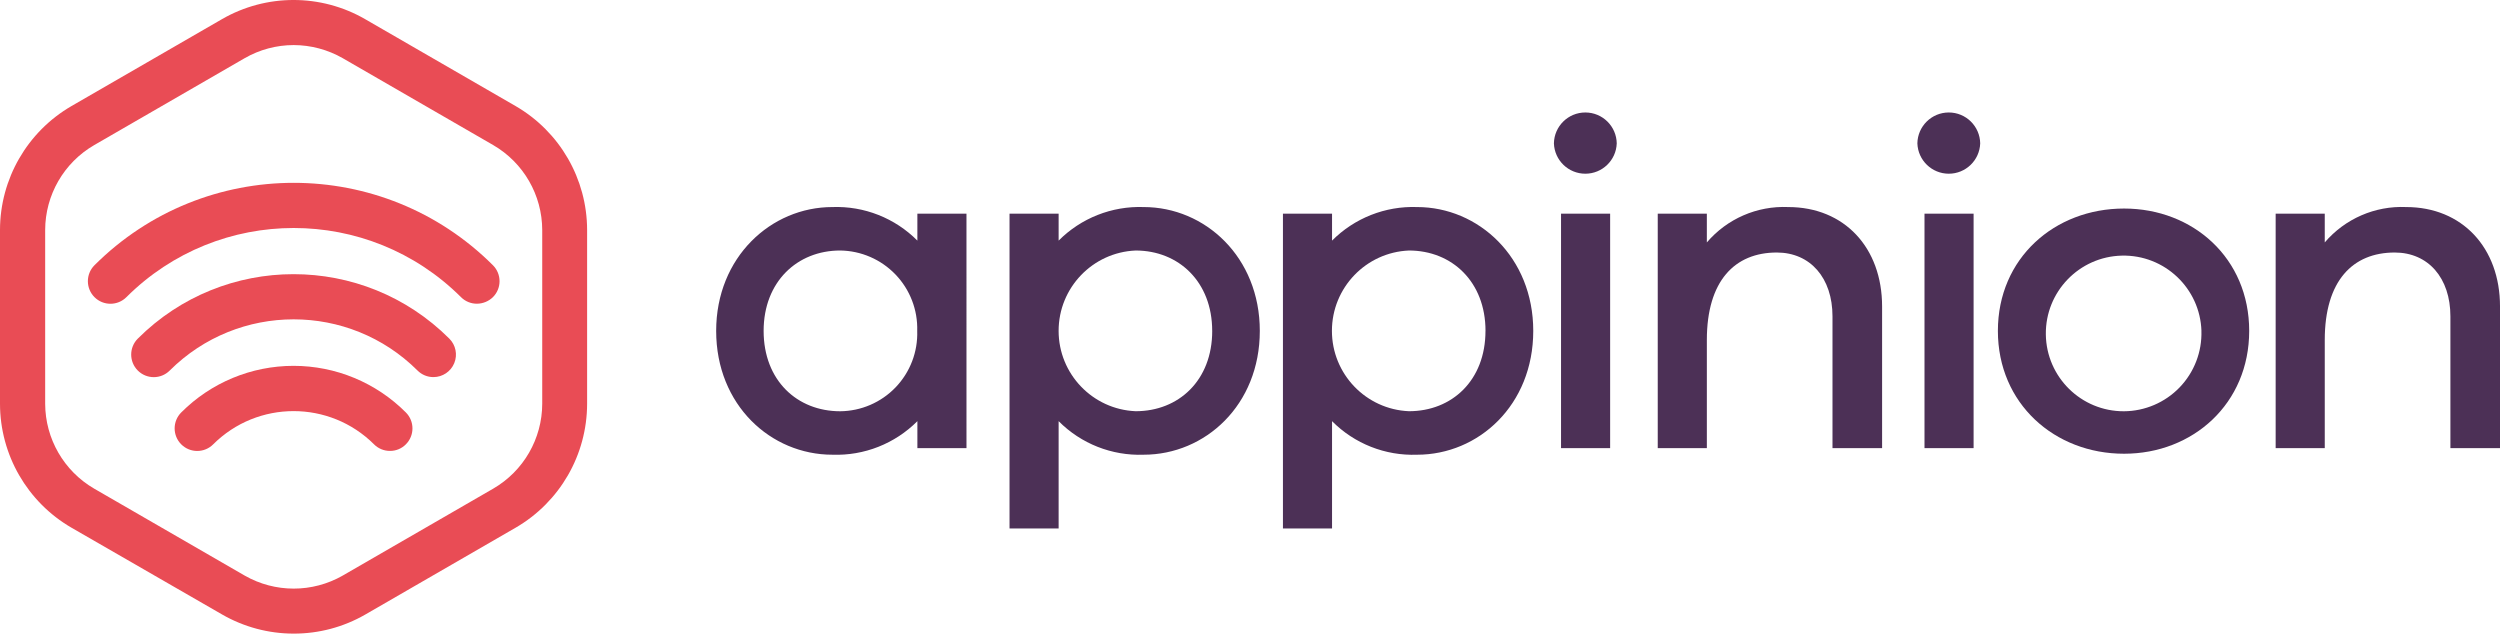
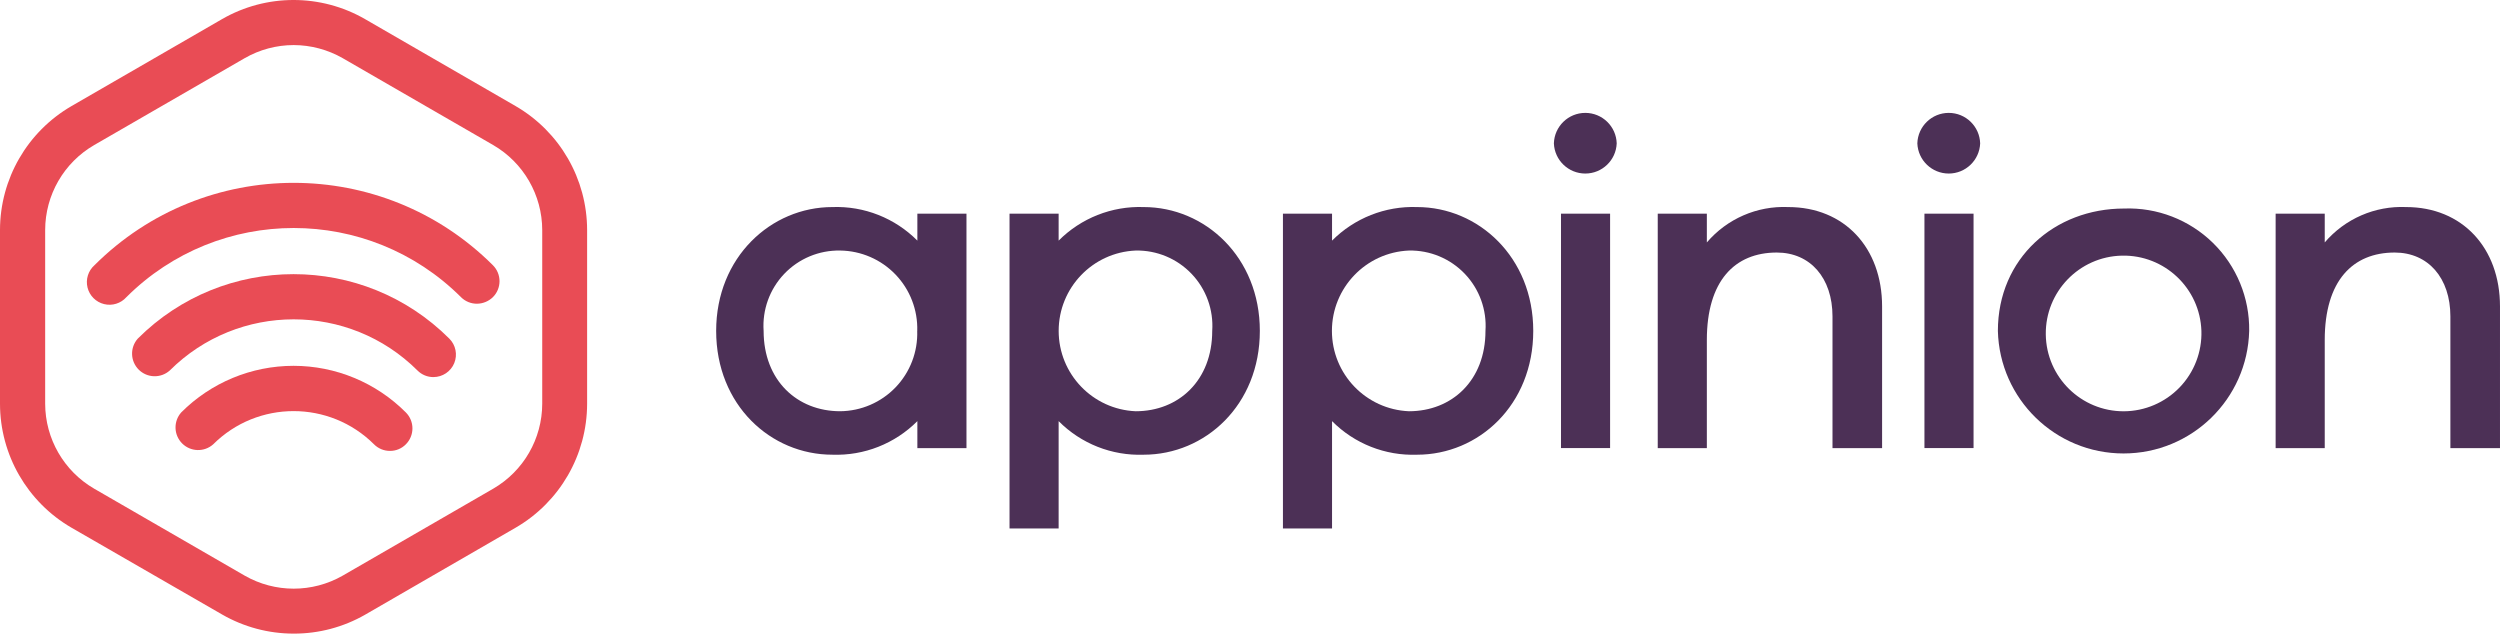
- <svg xmlns="http://www.w3.org/2000/svg" width="314.147" height="79.618" viewBox="0 0 314.147 79.618">
+ <svg xmlns="http://www.w3.org/2000/svg" width="187.905" height="47.623" viewBox="0 0 187.905 47.623">
  <defs>
    <style>.a{fill:#4c3056;}.b{fill:#e94c55;}</style>
  </defs>
  <g transform="translate(-139 -30)">
-     <g transform="translate(228.993 44.155)">
-       <path class="a" d="M31.464,86.4h-6.17V83.014a14.352,14.352,0,0,1-10.678,4.217C6.887,87.231.01,81,.01,71.671c0-9.266,6.9-15.561,14.605-15.561a14.319,14.319,0,0,1,10.678,4.217V56.941h6.17Zm-6.191-14.73a9.81,9.81,0,0,0-9.681-10.1c-5.4,0-9.619,3.927-9.619,10.1,0,6.233,4.217,10.1,9.619,10.1A9.771,9.771,0,0,0,25.273,71.671Z" transform="translate(-0.01 -44.247)" />
-       <path class="a" d="M49.4,71.671C49.4,81,42.527,87.231,34.8,87.231A14.319,14.319,0,0,1,24.12,83.014V96.5H17.95V56.941h6.17v3.386A14.352,14.352,0,0,1,34.8,56.11C42.527,56.11,49.4,62.4,49.4,71.671Zm-5.983,0c0-6.17-4.217-10.1-9.619-10.1a10.106,10.106,0,0,0,0,20.194C39.2,81.767,43.42,77.9,43.42,71.671Z" transform="translate(18.913 -44.247)" />
-       <path class="a" d="M66.124,71.671c0,9.328-6.877,15.561-14.605,15.561A14.319,14.319,0,0,1,40.84,83.014V96.5H34.67V56.941h6.17v3.386A14.352,14.352,0,0,1,51.519,56.11C59.226,56.11,66.124,62.4,66.124,71.671Zm-6,0c0-6.17-4.217-10.1-9.619-10.1a10.106,10.106,0,0,0,0,20.194C55.9,81.767,60.12,77.9,60.12,71.671Z" transform="translate(36.55 -44.247)" />
-       <path class="a" d="M59.075,54.264a3.95,3.95,0,0,1-7.895,0,3.948,3.948,0,0,1,7.895,0Zm-7,38.289V63.094h6.17V92.553Z" transform="translate(54.09 -50.4)" />
-       <path class="a" d="M85.772,68.6V86.4H79.539V69.842c0-4.82-2.784-8.019-7-8.019-5.277,0-8.788,3.553-8.788,10.99V86.4H57.58V56.941h6.17v3.615A12.717,12.717,0,0,1,73.972,56.11C81.035,56.11,85.772,61.221,85.772,68.6Z" transform="translate(60.737 -44.247)" />
-       <path class="a" d="M81.275,54.264a3.95,3.95,0,0,1-7.895,0,3.948,3.948,0,0,1,7.895,0Zm-7,38.289V63.094h6.17V92.553Z" transform="translate(77.562 -50.4)" />
-       <path class="a" d="M110.138,71.574c0,9.141-7.064,15.436-15.727,15.436-8.726,0-15.852-6.295-15.852-15.436S85.686,56.2,94.412,56.2C103.075,56.2,110.138,62.433,110.138,71.574Zm-6,0a9.78,9.78,0,1,0-9.744,10.1A9.8,9.8,0,0,0,104.134,71.574Z" transform="translate(82.5 -44.15)" />
-       <path class="a" d="M123.552,68.6V86.4h-6.233V69.842c0-4.82-2.784-8.019-7-8.019-5.277,0-8.788,3.553-8.788,10.99V86.4H95.36V56.941h6.17v3.615a12.717,12.717,0,0,1,10.221-4.446C118.794,56.11,123.552,61.221,123.552,68.6Z" transform="translate(100.603 -44.247)" />
+     <g transform="translate(192.828 38.467)">
+       <path class="a" d="M18.824,74.228H15.133V72.2a8.584,8.584,0,0,1-6.387,2.523C4.123,74.725.01,71,.01,65.417c0-5.542,4.126-9.307,8.736-9.307a8.565,8.565,0,0,1,6.387,2.523V56.607h3.691Zm-3.7-8.81A5.868,5.868,0,0,0,9.33,59.378a5.658,5.658,0,0,0-5.753,6.039c0,3.728,2.523,6.039,5.753,6.039A5.844,5.844,0,0,0,15.121,65.417Z" transform="translate(-0.01 -49.014)" />
+       <path class="a" d="M36.764,65.417c0,5.58-4.113,9.307-8.736,9.307A8.565,8.565,0,0,1,21.641,72.2v8.065H17.95V56.607h3.691v2.026a8.584,8.584,0,0,1,6.387-2.523C32.651,56.11,36.764,59.875,36.764,65.417Zm-3.579,0a5.658,5.658,0,0,0-5.754-6.039,6.045,6.045,0,0,0,0,12.079C30.662,71.457,33.185,69.145,33.185,65.417Z" transform="translate(4.1 -49.014)" />
+       <path class="a" d="M53.484,65.417c0,5.58-4.113,9.307-8.736,9.307A8.565,8.565,0,0,1,38.361,72.2v8.065H34.67V56.607h3.691v2.026a8.584,8.584,0,0,1,6.387-2.523C49.358,56.11,53.484,59.875,53.484,65.417Zm-3.591,0a5.658,5.658,0,0,0-5.754-6.039,6.045,6.045,0,0,0,0,12.079C47.37,71.457,49.893,69.145,49.893,65.417Z" transform="translate(7.93 -49.014)" />
+       <path class="a" d="M55.9,52.711a2.363,2.363,0,0,1-4.722,0,2.362,2.362,0,0,1,4.722,0Zm-4.188,22.9V57.993h3.691V75.613Z" transform="translate(11.787 -50.4)" />
+       <path class="a" d="M74.443,63.578v10.65H70.715v-9.9c0-2.883-1.665-4.8-4.188-4.8-3.156,0-5.256,2.125-5.256,6.574v8.127H57.58V56.607h3.691v2.162a7.607,7.607,0,0,1,6.114-2.659C71.61,56.11,74.443,59.167,74.443,63.578Z" transform="translate(13.191 -49.014)" />
+       <path class="a" d="M78.1,52.711a2.363,2.363,0,0,1-4.722,0,2.362,2.362,0,0,1,4.722,0Zm-4.188,22.9V57.993h3.691V75.613Z" transform="translate(16.905 -50.4)" />
+       <path class="a" d="M97.448,65.4a9.447,9.447,0,0,1-18.888,0c0-5.468,4.262-9.2,9.481-9.2A9.07,9.07,0,0,1,97.448,65.4Zm-3.591,0a5.85,5.85,0,1,0-5.828,6.039A5.861,5.861,0,0,0,93.857,65.4Z" transform="translate(17.777 -48.993)" />
+       <path class="a" d="M112.223,63.578v10.65h-3.728v-9.9c0-2.883-1.665-4.8-4.188-4.8-3.156,0-5.256,2.125-5.256,6.574v8.127H95.36V56.607h3.691v2.162a7.607,7.607,0,0,1,6.114-2.659C109.377,56.11,112.223,59.167,112.223,63.578Z" transform="translate(21.853 -49.014)" />
    </g>
    <g transform="translate(139 30)">
-       <g transform="translate(11.04 22.974)">
-         <path class="b" d="M89.04,28.017a2.8,2.8,0,0,1-2.006-.824,29.775,29.775,0,0,0-42.045,0,2.836,2.836,0,0,1-4.011-4.011,35.439,35.439,0,0,1,50.067,0,2.832,2.832,0,0,1,0,4.011A2.911,2.911,0,0,1,89.04,28.017Z" transform="translate(-40.145 -12.827)" />
-         <g transform="translate(5.444 11.478)">
-           <path class="b" d="M81.174,32.171a2.8,2.8,0,0,1-2.006-.824,22.059,22.059,0,0,0-31.14,0,2.836,2.836,0,1,1-4.011-4.011,27.7,27.7,0,0,1,39.144,0,2.829,2.829,0,0,1-1.988,4.835Z" transform="translate(-43.185 -19.238)" />
+       <g transform="translate(6.603 13.742)">
+         <path class="b" d="M69.391,21.913a1.677,1.677,0,0,1-1.2-.493,17.81,17.81,0,0,0-25.149,0,1.7,1.7,0,1,1-2.4-2.4,21.2,21.2,0,0,1,29.947,0,1.694,1.694,0,0,1,0,2.4A1.741,1.741,0,0,1,69.391,21.913Z" transform="translate(-40.145 -12.827)" />
+         <g transform="translate(3.256 6.866)">
+           <path class="b" d="M65.908,26.973a1.677,1.677,0,0,1-1.2-.493,13.194,13.194,0,0,0-18.626,0,1.7,1.7,0,0,1-2.4-2.4,16.569,16.569,0,0,1,23.414,0,1.692,1.692,0,0,1-1.189,2.892Z" transform="translate(-43.185 -19.238)" />
        </g>
-         <g transform="translate(10.905 22.997)">
-           <path class="b" d="M73.3,36.36a2.8,2.8,0,0,1-2.006-.824,14.32,14.32,0,0,0-20.217,0,2.836,2.836,0,1,1-4.011-4.011,19.93,19.93,0,0,1,28.221,0,2.832,2.832,0,0,1,0,4.011A2.763,2.763,0,0,1,73.3,36.36Z" transform="translate(-46.235 -25.67)" />
+         <g transform="translate(6.523 13.755)">
+           <path class="b" d="M62.424,32.064a1.677,1.677,0,0,1-1.2-.493,8.566,8.566,0,0,0-12.093,0,1.7,1.7,0,0,1-2.4-2.4,11.921,11.921,0,0,1,16.88,0,1.694,1.694,0,0,1,0,2.4A1.652,1.652,0,0,1,62.424,32.064Z" transform="translate(-46.235 -25.67)" />
        </g>
      </g>
-       <path class="b" d="M70.886,79.616a18.033,18.033,0,0,1-8.989-2.4L42.969,66.311A18.025,18.025,0,0,1,33.98,50.732V28.9a18.025,18.025,0,0,1,8.989-15.579L61.879,2.4a18.009,18.009,0,0,1,17.978,0l18.91,10.923A18.025,18.025,0,0,1,107.756,28.9V50.732a18.025,18.025,0,0,1-8.989,15.579L79.857,77.234A17.949,17.949,0,0,1,70.886,79.616Zm0-73.955a12.36,12.36,0,0,0-6.16,1.647L45.816,18.231A12.355,12.355,0,0,0,39.656,28.9V50.732A12.377,12.377,0,0,0,45.816,61.4l18.91,10.923a12.4,12.4,0,0,0,12.32,0L95.956,61.4a12.356,12.356,0,0,0,6.16-10.672V28.9a12.377,12.377,0,0,0-6.16-10.672L77.046,7.308A12.459,12.459,0,0,0,70.886,5.661Z" transform="translate(-33.98 0.003)" />
+       <path class="b" d="M56.055,47.621a10.786,10.786,0,0,1-5.377-1.435L39.357,39.662a10.781,10.781,0,0,1-5.377-9.318V17.287a10.781,10.781,0,0,1,5.377-9.318L50.667,1.435a10.772,10.772,0,0,1,10.754,0L72.732,7.969a10.781,10.781,0,0,1,5.377,9.318V30.344a10.781,10.781,0,0,1-5.377,9.318L61.421,46.2A10.736,10.736,0,0,1,56.055,47.621Zm0-44.236a7.393,7.393,0,0,0-3.685.985L41.06,10.9a7.39,7.39,0,0,0-3.685,6.384V30.344a7.4,7.4,0,0,0,3.685,6.384l11.311,6.534a7.416,7.416,0,0,0,7.369,0L71.05,36.728a7.39,7.39,0,0,0,3.685-6.384V17.287A7.4,7.4,0,0,0,71.05,10.9L59.74,4.37A7.452,7.452,0,0,0,56.055,3.385Z" transform="translate(-33.98 0.003)" />
    </g>
  </g>
</svg>
